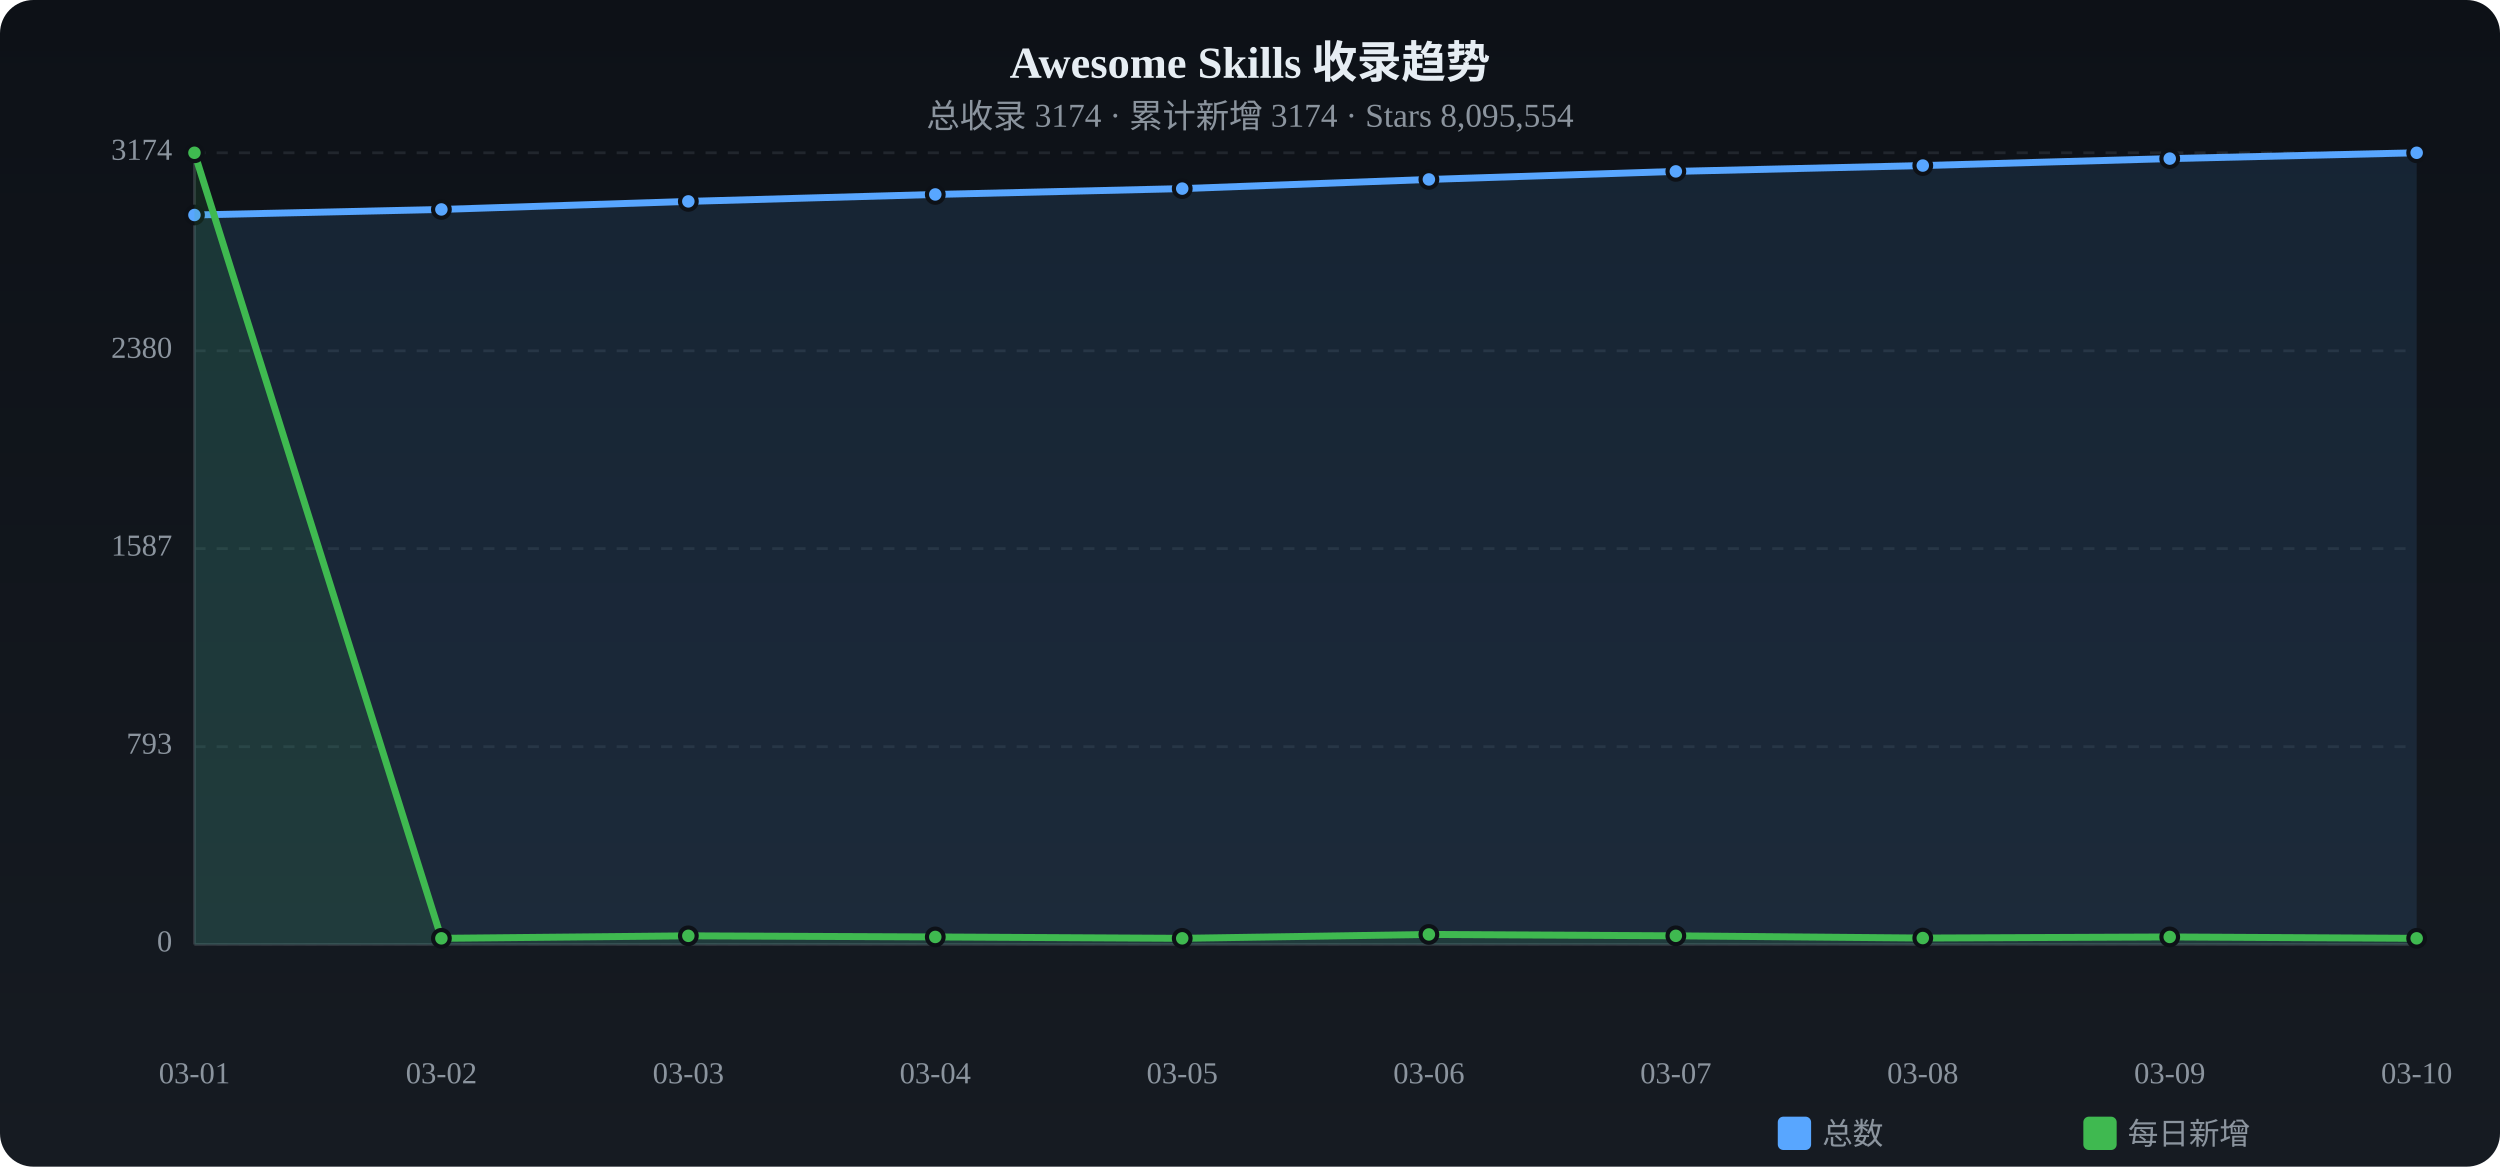
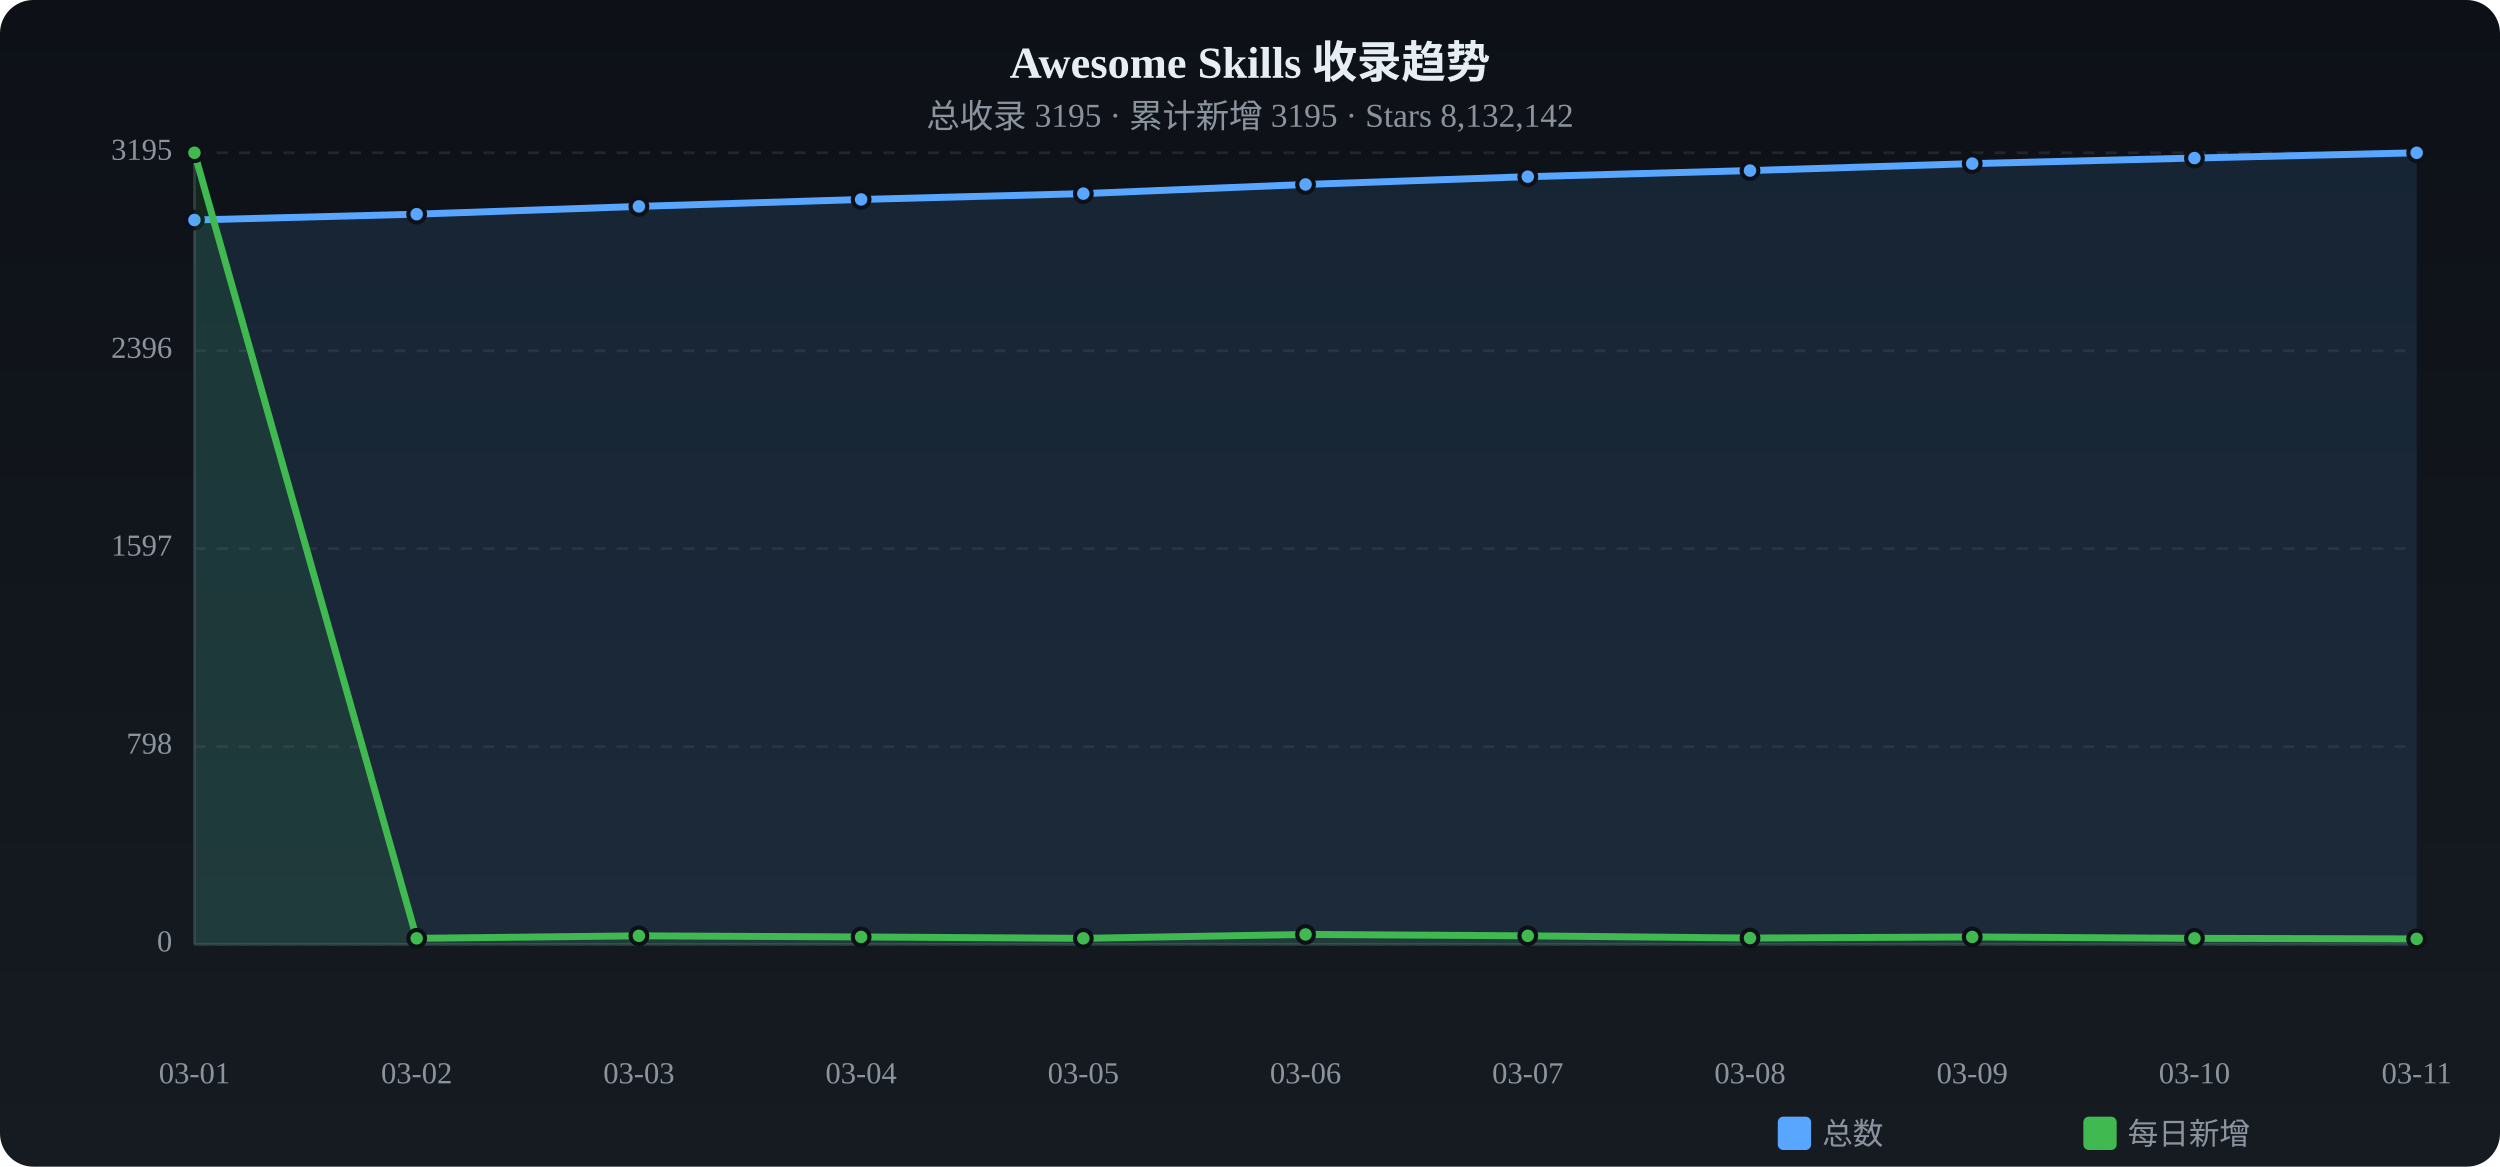
<svg xmlns="http://www.w3.org/2000/svg" viewBox="0 0 900 420" width="900" height="420">
  <defs>
    <linearGradient id="tbg" x1="0%" y1="0%" x2="0%" y2="100%">
      <stop offset="0%" stop-color="#0d1117" />
      <stop offset="100%" stop-color="#161b22" />
    </linearGradient>
  </defs>
  <rect width="900" height="420" rx="12" fill="url(#tbg)" />
  <text x="450.0" y="28" text-anchor="middle" fill="#e6edf3" font-size="16" font-weight="bold">Awesome Skills 收录趋势</text>
-   <text x="450.0" y="46" text-anchor="middle" fill="#8b949e" font-size="12">总收录 3174 · 累计新增 3174 · Stars 8,095,554</text>
+   <text x="450.0" y="46" text-anchor="middle" fill="#8b949e" font-size="12">总收录 3195 · 累计新增 3195 · Stars 8,132,142</text>
  <text x="62" y="340.0" text-anchor="end" fill="#8b949e" font-size="11" dominant-baseline="middle">0</text>
  <line x1="70" y1="340.0" x2="870" y2="340.0" stroke="#21262d" stroke-dasharray="4 4" />
-   <text x="62" y="268.8" text-anchor="end" fill="#8b949e" font-size="11" dominant-baseline="middle">793</text>
+   <text x="62" y="268.8" text-anchor="end" fill="#8b949e" font-size="11" dominant-baseline="middle">798</text>
  <line x1="70" y1="268.8" x2="870" y2="268.8" stroke="#21262d" stroke-dasharray="4 4" />
-   <text x="62" y="197.5" text-anchor="end" fill="#8b949e" font-size="11" dominant-baseline="middle">1587</text>
+   <text x="62" y="197.5" text-anchor="end" fill="#8b949e" font-size="11" dominant-baseline="middle">1597</text>
  <line x1="70" y1="197.5" x2="870" y2="197.5" stroke="#21262d" stroke-dasharray="4 4" />
-   <text x="62" y="126.3" text-anchor="end" fill="#8b949e" font-size="11" dominant-baseline="middle">2380</text>
+   <text x="62" y="126.3" text-anchor="end" fill="#8b949e" font-size="11" dominant-baseline="middle">2396</text>
  <line x1="70" y1="126.3" x2="870" y2="126.3" stroke="#21262d" stroke-dasharray="4 4" />
-   <text x="62" y="55.0" text-anchor="end" fill="#8b949e" font-size="11" dominant-baseline="middle">3174</text>
+   <text x="62" y="55.0" text-anchor="end" fill="#8b949e" font-size="11" dominant-baseline="middle">3195</text>
  <line x1="70" y1="55.0" x2="870" y2="55.0" stroke="#21262d" stroke-dasharray="4 4" />
  <line x1="70" y1="55" x2="70" y2="340" stroke="#30363d" />
  <line x1="70" y1="340" x2="870" y2="340" stroke="#30363d" />
-   <path d="M70.0,77.4 L158.9,75.4 L247.8,72.5 L336.7,70.0 L425.6,67.9 L514.4,64.6 L603.3,61.7 L692.2,59.6 L781.1,57.1 L870.0,55.0 L870.0,340 L70.0,340 Z" fill="#58a6ff" opacity="0.12" />
-   <polyline points="70.0,77.4 158.9,75.4 247.8,72.5 336.7,70.0 425.6,67.9 514.4,64.6 603.3,61.7 692.2,59.6 781.1,57.1 870.0,55.0" fill="none" stroke="#58a6ff" stroke-width="2.5" stroke-linecap="round" stroke-linejoin="round" />
-   <circle cx="70.0" cy="77.4" r="3" fill="#58a6ff" stroke="#0d1117" stroke-width="1.5" />
-   <circle cx="158.9" cy="75.4" r="3" fill="#58a6ff" stroke="#0d1117" stroke-width="1.5" />
-   <circle cx="247.8" cy="72.5" r="3" fill="#58a6ff" stroke="#0d1117" stroke-width="1.5" />
-   <circle cx="336.7" cy="70.0" r="3" fill="#58a6ff" stroke="#0d1117" stroke-width="1.5" />
-   <circle cx="425.6" cy="67.9" r="3" fill="#58a6ff" stroke="#0d1117" stroke-width="1.5" />
-   <circle cx="514.4" cy="64.6" r="3" fill="#58a6ff" stroke="#0d1117" stroke-width="1.5" />
-   <circle cx="603.3" cy="61.7" r="3" fill="#58a6ff" stroke="#0d1117" stroke-width="1.5" />
-   <circle cx="692.2" cy="59.6" r="3" fill="#58a6ff" stroke="#0d1117" stroke-width="1.5" />
-   <circle cx="781.1" cy="57.1" r="3" fill="#58a6ff" stroke="#0d1117" stroke-width="1.5" />
+   <path d="M70.0,79.2 L150.0,77.1 L230.0,74.3 L310.0,71.8 L390.0,69.7 L470.0,66.4 L550.0,63.6 L630.0,61.4 L710.0,58.9 L790.0,56.9 L870.0,55.0 L870.0,340 L70.0,340 Z" fill="#58a6ff" opacity="0.12" />
+   <polyline points="70.0,79.2 150.0,77.1 230.0,74.3 310.0,71.8 390.0,69.7 470.0,66.4 550.0,63.6 630.0,61.4 710.0,58.9 790.0,56.9 870.0,55.0" fill="none" stroke="#58a6ff" stroke-width="2.5" stroke-linecap="round" stroke-linejoin="round" />
+   <circle cx="70.0" cy="79.2" r="3" fill="#58a6ff" stroke="#0d1117" stroke-width="1.5" />
+   <circle cx="150.0" cy="77.1" r="3" fill="#58a6ff" stroke="#0d1117" stroke-width="1.5" />
+   <circle cx="230.0" cy="74.3" r="3" fill="#58a6ff" stroke="#0d1117" stroke-width="1.5" />
+   <circle cx="310.0" cy="71.8" r="3" fill="#58a6ff" stroke="#0d1117" stroke-width="1.5" />
+   <circle cx="390.0" cy="69.7" r="3" fill="#58a6ff" stroke="#0d1117" stroke-width="1.5" />
+   <circle cx="470.0" cy="66.4" r="3" fill="#58a6ff" stroke="#0d1117" stroke-width="1.5" />
+   <circle cx="550.0" cy="63.6" r="3" fill="#58a6ff" stroke="#0d1117" stroke-width="1.5" />
+   <circle cx="630.0" cy="61.4" r="3" fill="#58a6ff" stroke="#0d1117" stroke-width="1.5" />
+   <circle cx="710.0" cy="58.9" r="3" fill="#58a6ff" stroke="#0d1117" stroke-width="1.5" />
+   <circle cx="790.0" cy="56.9" r="3" fill="#58a6ff" stroke="#0d1117" stroke-width="1.5" />
  <circle cx="870.0" cy="55.0" r="3" fill="#58a6ff" stroke="#0d1117" stroke-width="1.5" />
-   <path d="M70.0,55.0 L158.9,337.8 L247.8,336.9 L336.7,337.3 L425.6,337.8 L514.4,336.4 L603.3,336.9 L692.2,337.7 L781.1,337.3 L870.0,337.8 L870.0,340 L70.0,340 Z" fill="#3fb950" opacity="0.12" />
-   <polyline points="70.0,55.0 158.9,337.8 247.8,336.9 336.7,337.3 425.6,337.8 514.4,336.4 603.3,336.9 692.2,337.7 781.1,337.3 870.0,337.8" fill="none" stroke="#3fb950" stroke-width="2.5" stroke-linecap="round" stroke-linejoin="round" />
+   <path d="M70.0,55.0 L150.0,337.8 L230.0,336.9 L310.0,337.3 L390.0,337.8 L470.0,336.4 L550.0,336.9 L630.0,337.7 L710.0,337.3 L790.0,337.8 L870.0,338.0 L870.0,340 L70.0,340 Z" fill="#3fb950" opacity="0.12" />
+   <polyline points="70.0,55.0 150.0,337.8 230.0,336.9 310.0,337.3 390.0,337.8 470.0,336.4 550.0,336.9 630.0,337.7 710.0,337.3 790.0,337.8 870.0,338.0" fill="none" stroke="#3fb950" stroke-width="2.5" stroke-linecap="round" stroke-linejoin="round" />
  <circle cx="70.0" cy="55.0" r="3" fill="#3fb950" stroke="#0d1117" stroke-width="1.5" />
-   <circle cx="158.9" cy="337.8" r="3" fill="#3fb950" stroke="#0d1117" stroke-width="1.5" />
-   <circle cx="247.8" cy="336.9" r="3" fill="#3fb950" stroke="#0d1117" stroke-width="1.5" />
-   <circle cx="336.7" cy="337.3" r="3" fill="#3fb950" stroke="#0d1117" stroke-width="1.5" />
-   <circle cx="425.6" cy="337.8" r="3" fill="#3fb950" stroke="#0d1117" stroke-width="1.5" />
-   <circle cx="514.4" cy="336.4" r="3" fill="#3fb950" stroke="#0d1117" stroke-width="1.5" />
-   <circle cx="603.3" cy="336.9" r="3" fill="#3fb950" stroke="#0d1117" stroke-width="1.5" />
-   <circle cx="692.2" cy="337.7" r="3" fill="#3fb950" stroke="#0d1117" stroke-width="1.5" />
-   <circle cx="781.1" cy="337.3" r="3" fill="#3fb950" stroke="#0d1117" stroke-width="1.5" />
-   <circle cx="870.0" cy="337.8" r="3" fill="#3fb950" stroke="#0d1117" stroke-width="1.5" />
+   <circle cx="150.0" cy="337.8" r="3" fill="#3fb950" stroke="#0d1117" stroke-width="1.5" />
+   <circle cx="230.0" cy="336.9" r="3" fill="#3fb950" stroke="#0d1117" stroke-width="1.5" />
+   <circle cx="310.0" cy="337.3" r="3" fill="#3fb950" stroke="#0d1117" stroke-width="1.5" />
+   <circle cx="390.0" cy="337.8" r="3" fill="#3fb950" stroke="#0d1117" stroke-width="1.5" />
+   <circle cx="470.0" cy="336.4" r="3" fill="#3fb950" stroke="#0d1117" stroke-width="1.5" />
+   <circle cx="550.0" cy="336.9" r="3" fill="#3fb950" stroke="#0d1117" stroke-width="1.5" />
+   <circle cx="630.0" cy="337.7" r="3" fill="#3fb950" stroke="#0d1117" stroke-width="1.5" />
+   <circle cx="710.0" cy="337.3" r="3" fill="#3fb950" stroke="#0d1117" stroke-width="1.5" />
+   <circle cx="790.0" cy="337.8" r="3" fill="#3fb950" stroke="#0d1117" stroke-width="1.5" />
+   <circle cx="870.0" cy="338.0" r="3" fill="#3fb950" stroke="#0d1117" stroke-width="1.5" />
  <text x="70.0" y="390" text-anchor="middle" fill="#8b949e" font-size="11">03-01</text>
-   <text x="158.9" y="390" text-anchor="middle" fill="#8b949e" font-size="11">03-02</text>
-   <text x="247.8" y="390" text-anchor="middle" fill="#8b949e" font-size="11">03-03</text>
-   <text x="336.7" y="390" text-anchor="middle" fill="#8b949e" font-size="11">03-04</text>
-   <text x="425.6" y="390" text-anchor="middle" fill="#8b949e" font-size="11">03-05</text>
-   <text x="514.4" y="390" text-anchor="middle" fill="#8b949e" font-size="11">03-06</text>
-   <text x="603.3" y="390" text-anchor="middle" fill="#8b949e" font-size="11">03-07</text>
-   <text x="692.2" y="390" text-anchor="middle" fill="#8b949e" font-size="11">03-08</text>
-   <text x="781.1" y="390" text-anchor="middle" fill="#8b949e" font-size="11">03-09</text>
-   <text x="870.0" y="390" text-anchor="middle" fill="#8b949e" font-size="11">03-10</text>
+   <text x="150.0" y="390" text-anchor="middle" fill="#8b949e" font-size="11">03-02</text>
+   <text x="230.0" y="390" text-anchor="middle" fill="#8b949e" font-size="11">03-03</text>
+   <text x="310.0" y="390" text-anchor="middle" fill="#8b949e" font-size="11">03-04</text>
+   <text x="390.0" y="390" text-anchor="middle" fill="#8b949e" font-size="11">03-05</text>
+   <text x="470.0" y="390" text-anchor="middle" fill="#8b949e" font-size="11">03-06</text>
+   <text x="550.0" y="390" text-anchor="middle" fill="#8b949e" font-size="11">03-07</text>
+   <text x="630.0" y="390" text-anchor="middle" fill="#8b949e" font-size="11">03-08</text>
+   <text x="710.0" y="390" text-anchor="middle" fill="#8b949e" font-size="11">03-09</text>
+   <text x="790.0" y="390" text-anchor="middle" fill="#8b949e" font-size="11">03-10</text>
+   <text x="870.0" y="390" text-anchor="middle" fill="#8b949e" font-size="11">03-11</text>
  <rect x="640" y="402" width="12" height="12" rx="2" fill="#58a6ff" />
  <text x="656" y="412" fill="#8b949e" font-size="11">总数</text>
  <rect x="750" y="402" width="12" height="12" rx="2" fill="#3fb950" />
  <text x="766" y="412" fill="#8b949e" font-size="11">每日新增</text>
</svg>
